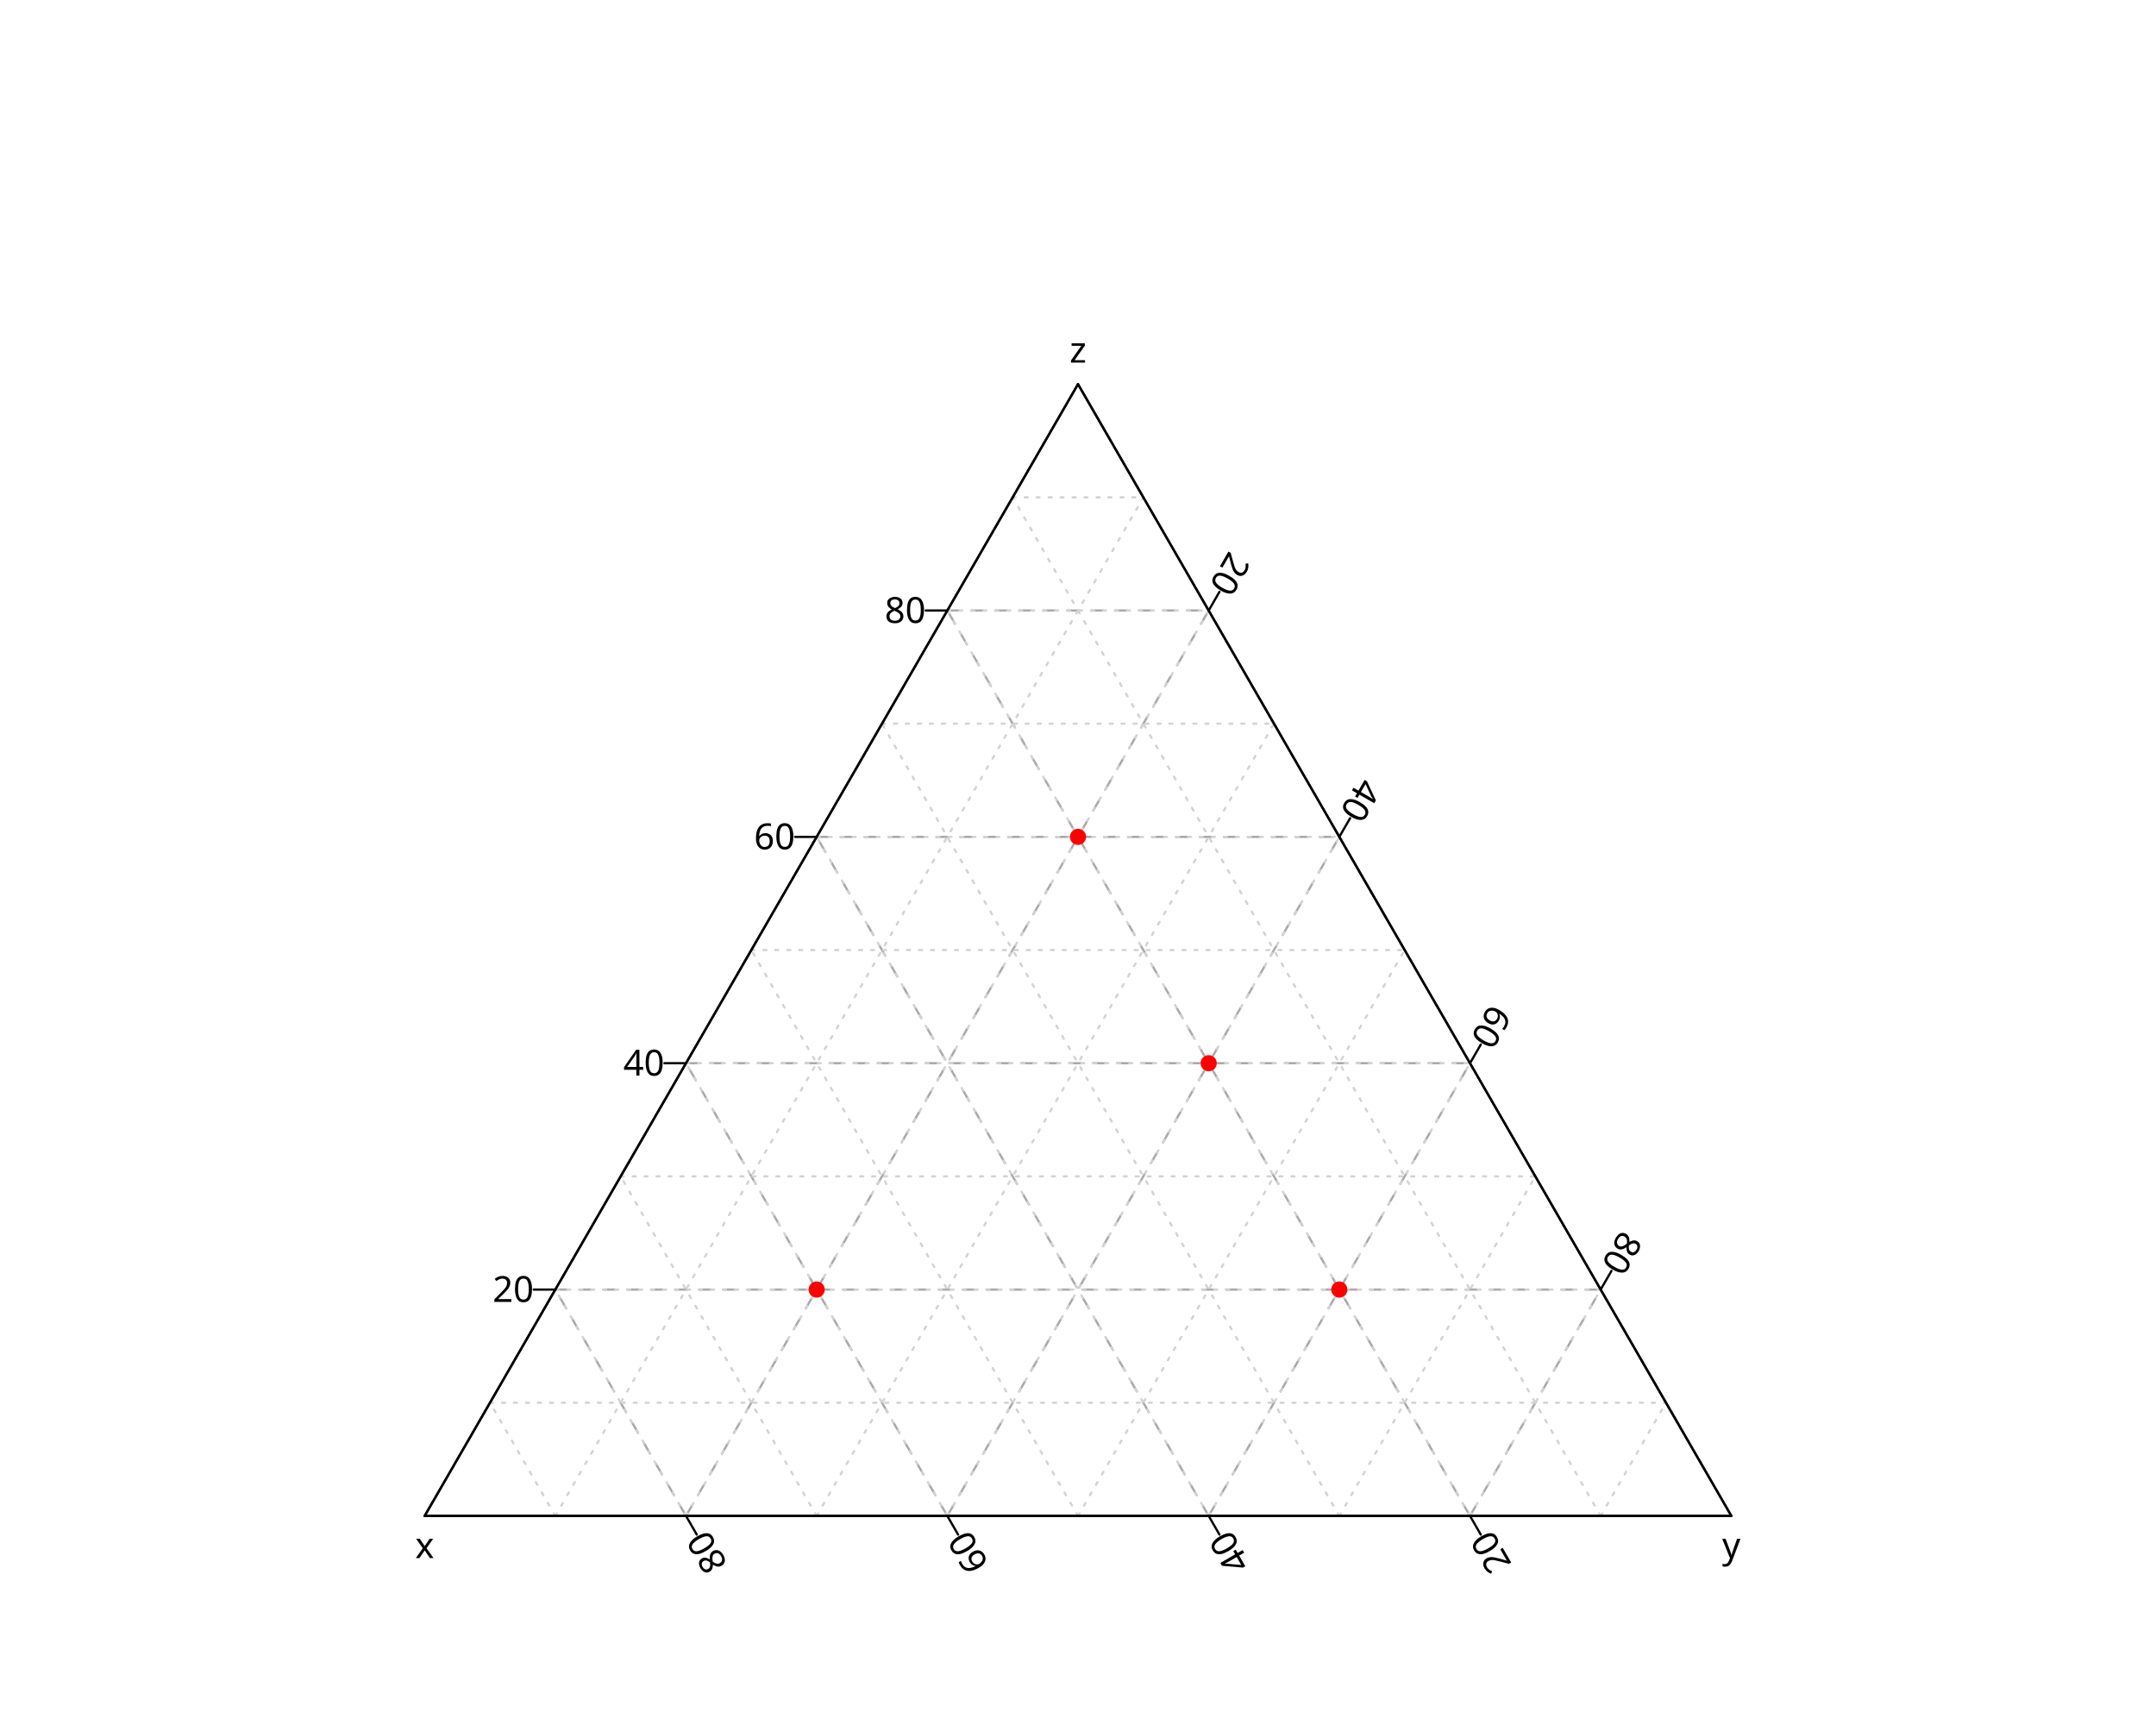
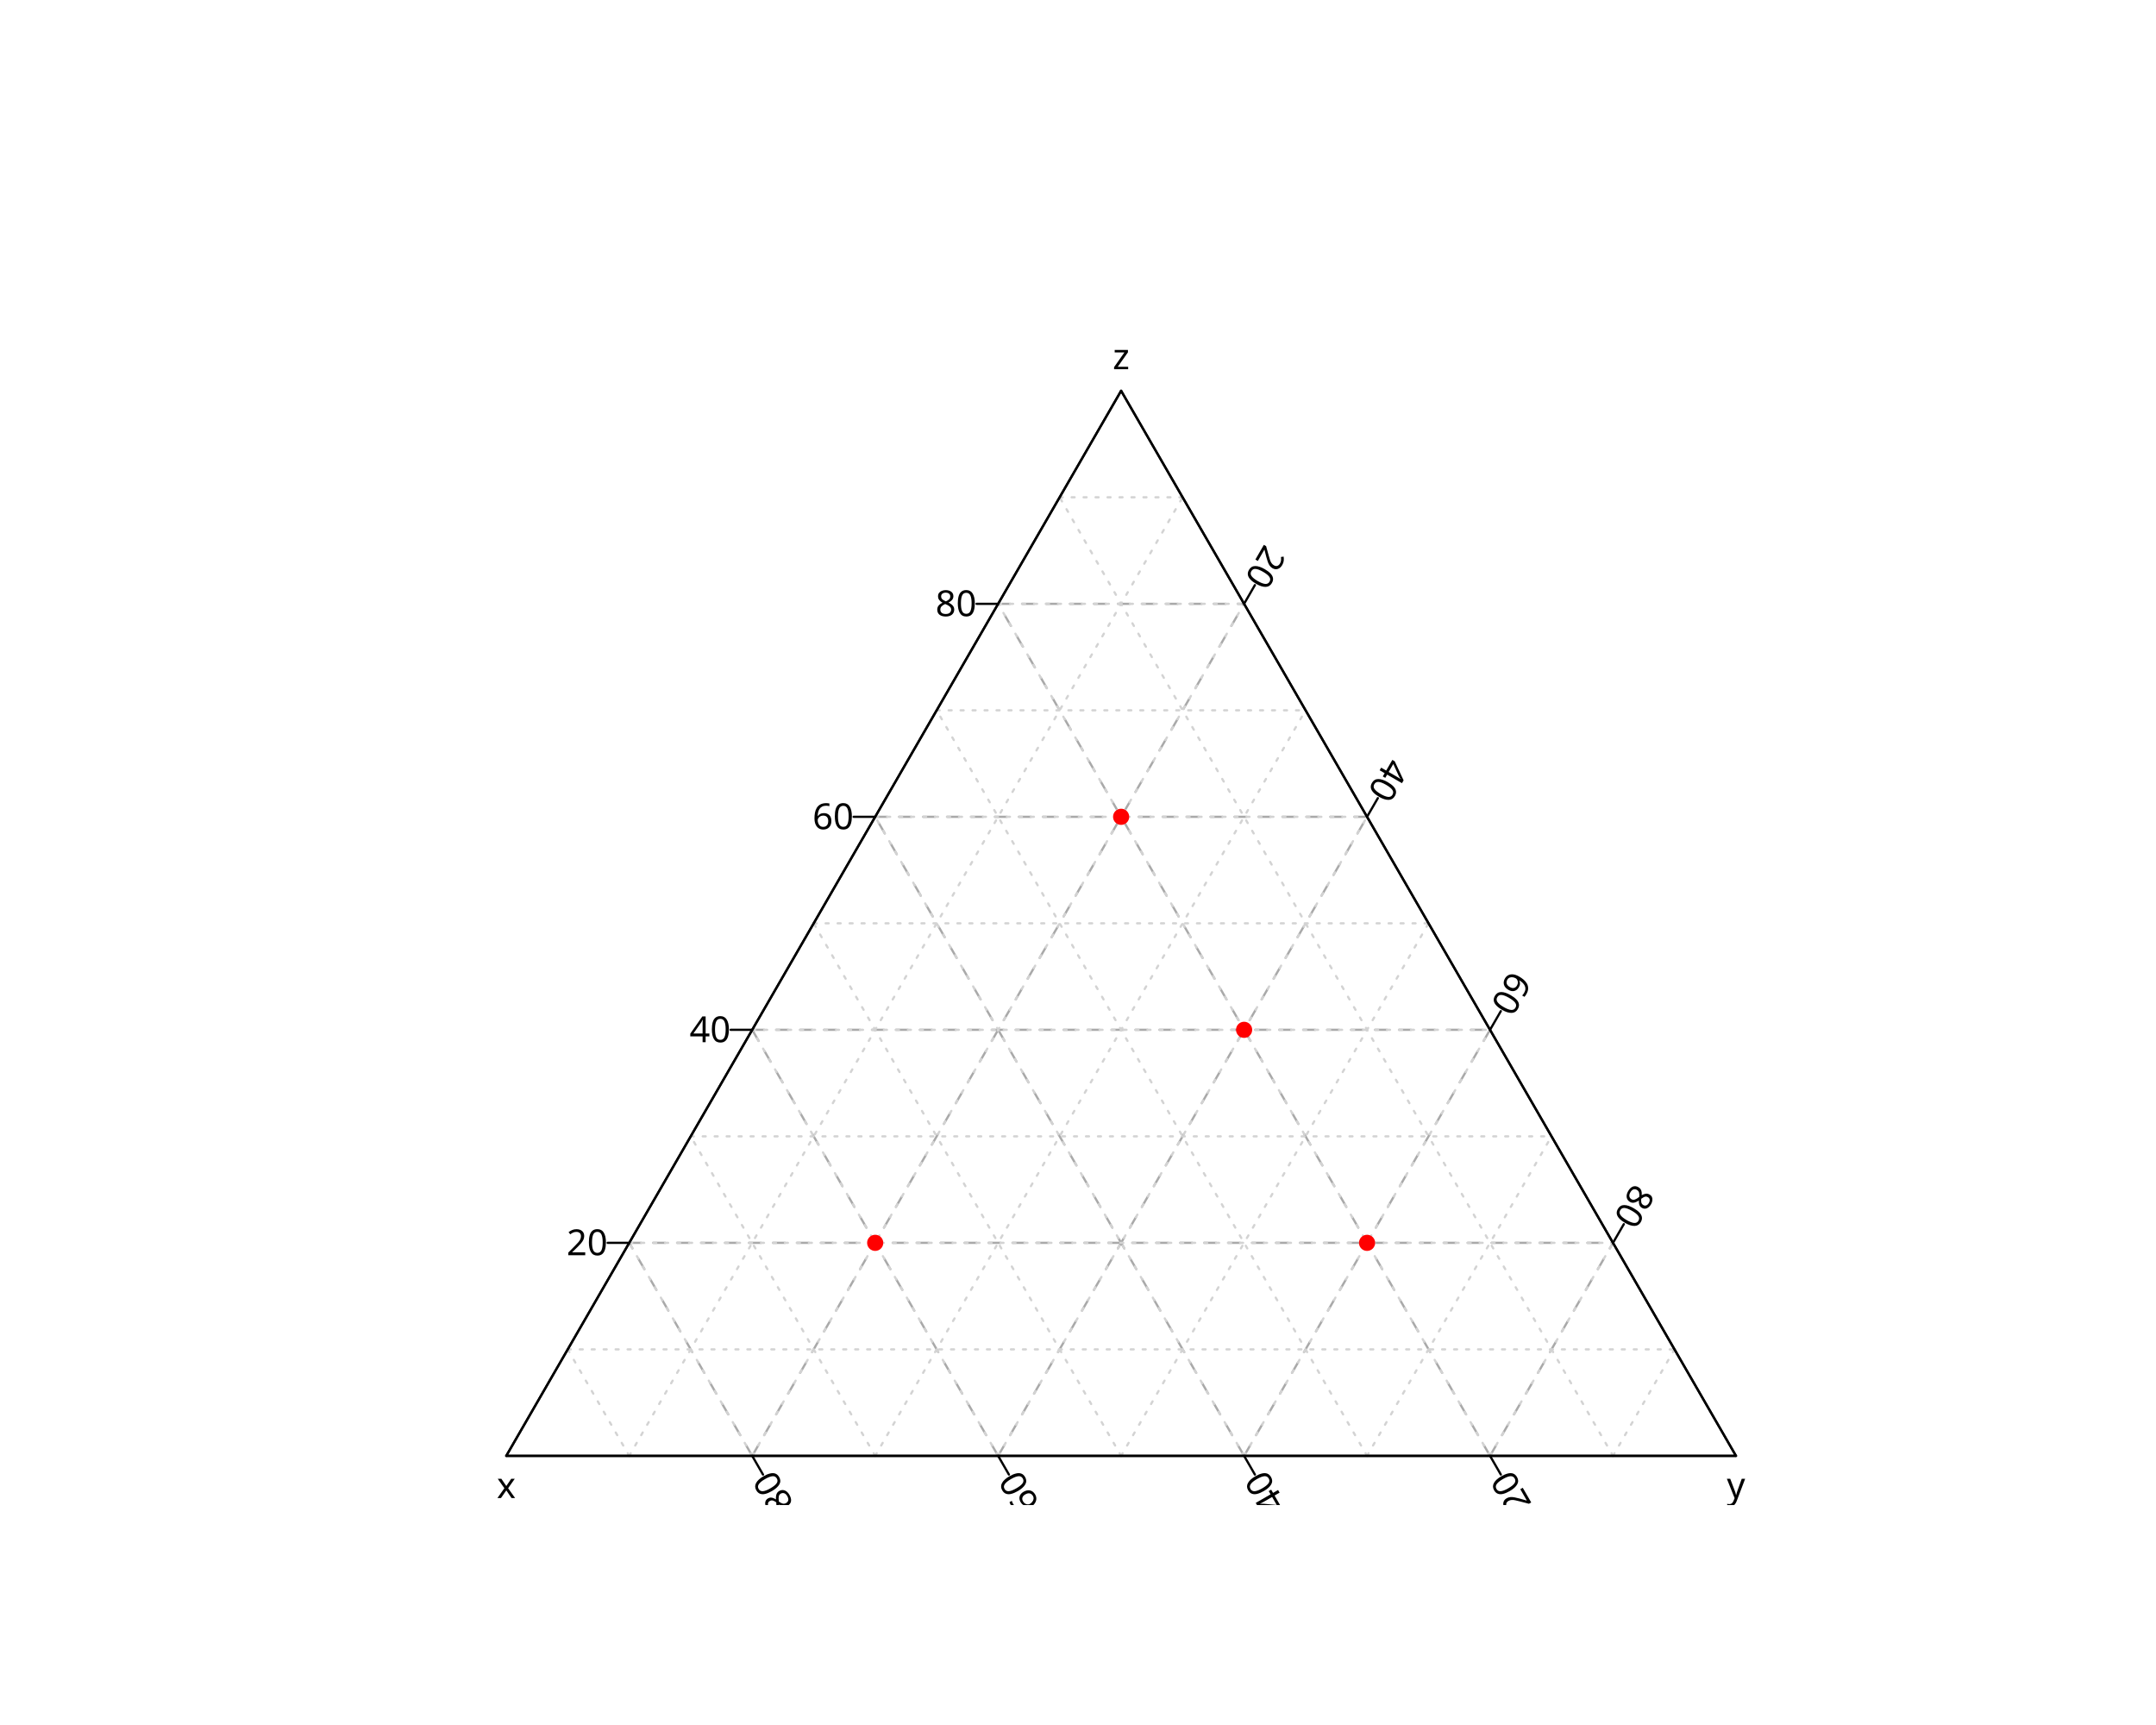
<svg xmlns="http://www.w3.org/2000/svg" class="svglite" data-engine-version="2.0" width="720.00pt" height="576.00pt" viewBox="0 0 720.00 576.00">
  <defs>
    <style type="text/css">
    .svglite line, .svglite polyline, .svglite polygon, .svglite path, .svglite rect, .svglite circle {
      fill: none;
      stroke: #000000;
      stroke-linecap: round;
      stroke-linejoin: round;
      stroke-miterlimit: 10.00;
    }
  </style>
  </defs>
  <rect width="100%" height="100%" style="stroke: none; fill: #FFFFFF;" />
  <defs>
    <clipPath id="cpMC4wMHw3MjAuMDB8MC4wMHw1NzYuMDA=">
      <rect x="0.00" y="0.00" width="720.00" height="576.00" />
    </clipPath>
  </defs>
  <g clip-path="url(#cpMC4wMHw3MjAuMDB8MC4wMHw1NzYuMDA=)">
</g>
  <defs>
-     <clipPath id="cpMTAwLjgwfDYxOS4yMHwyOC44MHw1NDcuMjA=">
-       <rect x="100.80" y="28.80" width="518.40" height="518.40" />
+     <clipPath id="cpMTUyLjY0fDU5Ni4xNnw1OS4wNHw1MDIuNTY=">
+       <rect x="152.64" y="59.04" width="443.52" height="443.52" />
    </clipPath>
  </defs>
-   <g clip-path="url(#cpMTAwLjgwfDYxOS4yMHwyOC44MHw1NDcuMjA=)">
-     <line x1="490.91" y1="506.18" x2="316.36" y2="203.86" style="stroke-width: 0.75; stroke: #A9A9A9; stroke-dasharray: 4.00,4.00;" />
-     <line x1="490.91" y1="506.18" x2="534.55" y2="430.60" style="stroke-width: 0.75; stroke: #A9A9A9; stroke-dasharray: 4.00,4.00;" />
-     <line x1="185.45" y1="430.60" x2="534.55" y2="430.60" style="stroke-width: 0.75; stroke: #A9A9A9; stroke-dasharray: 4.00,4.00;" />
-     <line x1="403.64" y1="506.18" x2="272.73" y2="279.44" style="stroke-width: 0.75; stroke: #A9A9A9; stroke-dasharray: 4.00,4.00;" />
-     <line x1="403.64" y1="506.18" x2="490.91" y2="355.02" style="stroke-width: 0.75; stroke: #A9A9A9; stroke-dasharray: 4.00,4.00;" />
-     <line x1="229.09" y1="355.02" x2="490.91" y2="355.02" style="stroke-width: 0.75; stroke: #A9A9A9; stroke-dasharray: 4.00,4.00;" />
-     <line x1="316.36" y1="506.18" x2="229.09" y2="355.02" style="stroke-width: 0.75; stroke: #A9A9A9; stroke-dasharray: 4.00,4.00;" />
-     <line x1="316.36" y1="506.18" x2="447.27" y2="279.44" style="stroke-width: 0.75; stroke: #A9A9A9; stroke-dasharray: 4.00,4.00;" />
-     <line x1="272.73" y1="279.44" x2="447.27" y2="279.44" style="stroke-width: 0.75; stroke: #A9A9A9; stroke-dasharray: 4.00,4.00;" />
-     <line x1="229.09" y1="506.18" x2="185.45" y2="430.60" style="stroke-width: 0.75; stroke: #A9A9A9; stroke-dasharray: 4.00,4.00;" />
-     <line x1="229.09" y1="506.18" x2="403.64" y2="203.86" style="stroke-width: 0.75; stroke: #A9A9A9; stroke-dasharray: 4.00,4.00;" />
-     <line x1="316.36" y1="203.86" x2="403.64" y2="203.86" style="stroke-width: 0.75; stroke: #A9A9A9; stroke-dasharray: 4.00,4.00;" />
-     <line x1="534.55" y1="506.18" x2="338.18" y2="166.07" style="stroke-width: 0.75; stroke: #D3D3D3; stroke-dasharray: 1.00,3.00;" />
-     <line x1="534.55" y1="506.18" x2="556.36" y2="468.39" style="stroke-width: 0.75; stroke: #D3D3D3; stroke-dasharray: 1.00,3.00;" />
-     <line x1="163.64" y1="468.39" x2="556.36" y2="468.39" style="stroke-width: 0.75; stroke: #D3D3D3; stroke-dasharray: 1.00,3.00;" />
-     <line x1="490.91" y1="506.18" x2="316.36" y2="203.86" style="stroke-width: 0.75; stroke: #D3D3D3; stroke-dasharray: 1.00,3.00;" />
-     <line x1="490.91" y1="506.18" x2="534.55" y2="430.60" style="stroke-width: 0.75; stroke: #D3D3D3; stroke-dasharray: 1.00,3.00;" />
-     <line x1="185.45" y1="430.60" x2="534.55" y2="430.60" style="stroke-width: 0.75; stroke: #D3D3D3; stroke-dasharray: 1.00,3.00;" />
-     <line x1="447.27" y1="506.18" x2="294.55" y2="241.65" style="stroke-width: 0.75; stroke: #D3D3D3; stroke-dasharray: 1.00,3.00;" />
-     <line x1="447.27" y1="506.18" x2="512.73" y2="392.81" style="stroke-width: 0.75; stroke: #D3D3D3; stroke-dasharray: 1.00,3.00;" />
-     <line x1="207.27" y1="392.81" x2="512.73" y2="392.81" style="stroke-width: 0.75; stroke: #D3D3D3; stroke-dasharray: 1.00,3.00;" />
-     <line x1="403.64" y1="506.18" x2="272.73" y2="279.44" style="stroke-width: 0.75; stroke: #D3D3D3; stroke-dasharray: 1.00,3.00;" />
-     <line x1="403.64" y1="506.18" x2="490.91" y2="355.02" style="stroke-width: 0.75; stroke: #D3D3D3; stroke-dasharray: 1.00,3.00;" />
-     <line x1="229.09" y1="355.02" x2="490.91" y2="355.02" style="stroke-width: 0.75; stroke: #D3D3D3; stroke-dasharray: 1.00,3.00;" />
-     <line x1="360.00" y1="506.18" x2="250.91" y2="317.23" style="stroke-width: 0.75; stroke: #D3D3D3; stroke-dasharray: 1.00,3.00;" />
-     <line x1="360.00" y1="506.18" x2="469.09" y2="317.23" style="stroke-width: 0.75; stroke: #D3D3D3; stroke-dasharray: 1.00,3.00;" />
-     <line x1="250.91" y1="317.23" x2="469.09" y2="317.23" style="stroke-width: 0.75; stroke: #D3D3D3; stroke-dasharray: 1.00,3.00;" />
-     <line x1="316.36" y1="506.18" x2="229.09" y2="355.02" style="stroke-width: 0.75; stroke: #D3D3D3; stroke-dasharray: 1.00,3.00;" />
-     <line x1="316.36" y1="506.18" x2="447.27" y2="279.44" style="stroke-width: 0.75; stroke: #D3D3D3; stroke-dasharray: 1.00,3.00;" />
-     <line x1="272.73" y1="279.44" x2="447.27" y2="279.44" style="stroke-width: 0.75; stroke: #D3D3D3; stroke-dasharray: 1.00,3.00;" />
-     <line x1="272.73" y1="506.18" x2="207.27" y2="392.81" style="stroke-width: 0.75; stroke: #D3D3D3; stroke-dasharray: 1.00,3.00;" />
-     <line x1="272.73" y1="506.18" x2="425.45" y2="241.65" style="stroke-width: 0.75; stroke: #D3D3D3; stroke-dasharray: 1.00,3.00;" />
-     <line x1="294.55" y1="241.65" x2="425.45" y2="241.65" style="stroke-width: 0.75; stroke: #D3D3D3; stroke-dasharray: 1.00,3.00;" />
-     <line x1="229.09" y1="506.18" x2="185.45" y2="430.60" style="stroke-width: 0.75; stroke: #D3D3D3; stroke-dasharray: 1.00,3.00;" />
-     <line x1="229.09" y1="506.18" x2="403.64" y2="203.86" style="stroke-width: 0.75; stroke: #D3D3D3; stroke-dasharray: 1.00,3.00;" />
-     <line x1="316.36" y1="203.86" x2="403.64" y2="203.86" style="stroke-width: 0.75; stroke: #D3D3D3; stroke-dasharray: 1.00,3.00;" />
-     <line x1="185.45" y1="506.18" x2="163.64" y2="468.39" style="stroke-width: 0.75; stroke: #D3D3D3; stroke-dasharray: 1.00,3.00;" />
-     <line x1="185.45" y1="506.18" x2="381.82" y2="166.07" style="stroke-width: 0.75; stroke: #D3D3D3; stroke-dasharray: 1.00,3.00;" />
-     <line x1="338.18" y1="166.07" x2="381.82" y2="166.07" style="stroke-width: 0.75; stroke: #D3D3D3; stroke-dasharray: 1.00,3.00;" />
-     <text transform="translate(236.27,510.35) rotate(-120)" text-anchor="end" style="font-size: 12.00px; font-family: sans;" textLength="13.35px" lengthAdjust="spacingAndGlyphs">80</text>
-     <text transform="translate(323.54,510.35) rotate(-120)" text-anchor="end" style="font-size: 12.00px; font-family: sans;" textLength="13.35px" lengthAdjust="spacingAndGlyphs">60</text>
-     <text transform="translate(410.81,510.35) rotate(-120)" text-anchor="end" style="font-size: 12.00px; font-family: sans;" textLength="13.35px" lengthAdjust="spacingAndGlyphs">40</text>
-     <text transform="translate(498.09,510.35) rotate(-120)" text-anchor="end" style="font-size: 12.00px; font-family: sans;" textLength="13.35px" lengthAdjust="spacingAndGlyphs">20</text>
-     <line x1="141.82" y1="506.18" x2="578.18" y2="506.18" style="stroke-width: 0.75;" />
-     <line x1="229.09" y1="506.18" x2="232.69" y2="512.42" style="stroke-width: 0.75;" />
-     <line x1="316.36" y1="506.18" x2="319.96" y2="512.42" style="stroke-width: 0.75;" />
-     <line x1="403.64" y1="506.18" x2="407.24" y2="512.42" style="stroke-width: 0.75;" />
-     <line x1="490.91" y1="506.18" x2="494.51" y2="512.42" style="stroke-width: 0.75;" />
-     <text transform="translate(534.57,422.30) rotate(-240)" text-anchor="end" style="font-size: 12.00px; font-family: sans;" textLength="13.35px" lengthAdjust="spacingAndGlyphs">80</text>
-     <text transform="translate(490.93,346.72) rotate(-240)" text-anchor="end" style="font-size: 12.00px; font-family: sans;" textLength="13.35px" lengthAdjust="spacingAndGlyphs">60</text>
-     <text transform="translate(447.30,271.14) rotate(-240)" text-anchor="end" style="font-size: 12.00px; font-family: sans;" textLength="13.35px" lengthAdjust="spacingAndGlyphs">40</text>
-     <text transform="translate(403.66,195.56) rotate(-240)" text-anchor="end" style="font-size: 12.00px; font-family: sans;" textLength="13.35px" lengthAdjust="spacingAndGlyphs">20</text>
-     <line x1="578.18" y1="506.18" x2="360.00" y2="128.28" style="stroke-width: 0.75;" />
-     <line x1="534.55" y1="430.60" x2="538.15" y2="424.37" style="stroke-width: 0.75;" />
-     <line x1="490.91" y1="355.02" x2="494.51" y2="348.79" style="stroke-width: 0.75;" />
-     <line x1="447.27" y1="279.44" x2="450.87" y2="273.21" style="stroke-width: 0.75;" />
-     <line x1="403.64" y1="203.86" x2="407.24" y2="197.62" style="stroke-width: 0.75;" />
-     <text x="309.16" y="207.99" text-anchor="end" style="font-size: 12.00px; font-family: sans;" textLength="13.35px" lengthAdjust="spacingAndGlyphs">80</text>
-     <text x="265.53" y="283.57" text-anchor="end" style="font-size: 12.00px; font-family: sans;" textLength="13.35px" lengthAdjust="spacingAndGlyphs">60</text>
-     <text x="221.89" y="359.15" text-anchor="end" style="font-size: 12.00px; font-family: sans;" textLength="13.35px" lengthAdjust="spacingAndGlyphs">40</text>
-     <text x="178.25" y="434.73" text-anchor="end" style="font-size: 12.00px; font-family: sans;" textLength="13.35px" lengthAdjust="spacingAndGlyphs">20</text>
-     <line x1="360.00" y1="128.28" x2="141.82" y2="506.18" style="stroke-width: 0.75;" />
-     <line x1="316.36" y1="203.86" x2="309.16" y2="203.86" style="stroke-width: 0.75;" />
-     <line x1="272.73" y1="279.44" x2="265.53" y2="279.44" style="stroke-width: 0.75;" />
-     <line x1="229.09" y1="355.02" x2="221.89" y2="355.02" style="stroke-width: 0.75;" />
-     <line x1="185.45" y1="430.60" x2="178.25" y2="430.60" style="stroke-width: 0.75;" />
-     <polygon points="141.82,506.18 360.00,128.28 578.18,506.18 " style="stroke-width: 0.75; fill: none;" />
-     <text x="141.82" y="520.26" text-anchor="middle" style="font-size: 12.00px; font-family: sans;" textLength="6.00px" lengthAdjust="spacingAndGlyphs">x</text>
-     <text x="578.18" y="520.26" text-anchor="middle" style="font-size: 12.00px; font-family: sans;" textLength="6.00px" lengthAdjust="spacingAndGlyphs">y</text>
-     <text x="360.00" y="121.08" text-anchor="middle" style="font-size: 12.00px; font-family: sans;" textLength="6.00px" lengthAdjust="spacingAndGlyphs">z</text>
-     <circle cx="360.00" cy="279.44" r="2.70" style="stroke-width: 0.75; stroke: none; fill: #FF0000;" />
-     <circle cx="272.73" cy="430.60" r="2.70" style="stroke-width: 0.75; stroke: none; fill: #FF0000;" />
-     <circle cx="447.27" cy="430.60" r="2.70" style="stroke-width: 0.75; stroke: none; fill: #FF0000;" />
-     <circle cx="403.64" cy="355.02" r="2.70" style="stroke-width: 0.75; stroke: none; fill: #FF0000;" />
+   <g clip-path="url(#cpMTUyLjY0fDU5Ni4xNnw1OS4wNHw1MDIuNTY=)">
+     <line x1="497.60" y1="486.13" x2="333.33" y2="201.62" style="stroke-width: 0.75; stroke: #A9A9A9; stroke-dasharray: 4.00,4.00;" />
+     <line x1="497.60" y1="486.13" x2="538.67" y2="415.00" style="stroke-width: 0.75; stroke: #A9A9A9; stroke-dasharray: 4.00,4.00;" />
+     <line x1="210.13" y1="415.00" x2="538.67" y2="415.00" style="stroke-width: 0.75; stroke: #A9A9A9; stroke-dasharray: 4.00,4.00;" />
+     <line x1="415.47" y1="486.13" x2="292.27" y2="272.74" style="stroke-width: 0.75; stroke: #A9A9A9; stroke-dasharray: 4.00,4.00;" />
+     <line x1="415.47" y1="486.13" x2="497.60" y2="343.87" style="stroke-width: 0.75; stroke: #A9A9A9; stroke-dasharray: 4.00,4.00;" />
+     <line x1="251.20" y1="343.87" x2="497.60" y2="343.87" style="stroke-width: 0.75; stroke: #A9A9A9; stroke-dasharray: 4.00,4.00;" />
+     <line x1="333.33" y1="486.13" x2="251.20" y2="343.87" style="stroke-width: 0.75; stroke: #A9A9A9; stroke-dasharray: 4.00,4.00;" />
+     <line x1="333.33" y1="486.13" x2="456.53" y2="272.74" style="stroke-width: 0.75; stroke: #A9A9A9; stroke-dasharray: 4.00,4.00;" />
+     <line x1="292.27" y1="272.74" x2="456.53" y2="272.74" style="stroke-width: 0.75; stroke: #A9A9A9; stroke-dasharray: 4.00,4.00;" />
+     <line x1="251.20" y1="486.13" x2="210.13" y2="415.00" style="stroke-width: 0.75; stroke: #A9A9A9; stroke-dasharray: 4.00,4.00;" />
+     <line x1="251.20" y1="486.13" x2="415.47" y2="201.62" style="stroke-width: 0.75; stroke: #A9A9A9; stroke-dasharray: 4.00,4.00;" />
+     <line x1="333.33" y1="201.62" x2="415.47" y2="201.62" style="stroke-width: 0.75; stroke: #A9A9A9; stroke-dasharray: 4.00,4.00;" />
+     <line x1="538.67" y1="486.13" x2="353.87" y2="166.05" style="stroke-width: 0.75; stroke: #D3D3D3; stroke-dasharray: 1.00,3.00;" />
+     <line x1="538.67" y1="486.13" x2="559.20" y2="450.57" style="stroke-width: 0.75; stroke: #D3D3D3; stroke-dasharray: 1.00,3.00;" />
+     <line x1="189.60" y1="450.57" x2="559.20" y2="450.57" style="stroke-width: 0.75; stroke: #D3D3D3; stroke-dasharray: 1.00,3.00;" />
+     <line x1="497.60" y1="486.13" x2="333.33" y2="201.62" style="stroke-width: 0.75; stroke: #D3D3D3; stroke-dasharray: 1.00,3.00;" />
+     <line x1="497.60" y1="486.13" x2="538.67" y2="415.00" style="stroke-width: 0.75; stroke: #D3D3D3; stroke-dasharray: 1.00,3.00;" />
+     <line x1="210.13" y1="415.00" x2="538.67" y2="415.00" style="stroke-width: 0.75; stroke: #D3D3D3; stroke-dasharray: 1.00,3.00;" />
+     <line x1="456.53" y1="486.13" x2="312.80" y2="237.18" style="stroke-width: 0.75; stroke: #D3D3D3; stroke-dasharray: 1.00,3.00;" />
+     <line x1="456.53" y1="486.13" x2="518.13" y2="379.44" style="stroke-width: 0.75; stroke: #D3D3D3; stroke-dasharray: 1.00,3.00;" />
+     <line x1="230.67" y1="379.44" x2="518.13" y2="379.44" style="stroke-width: 0.75; stroke: #D3D3D3; stroke-dasharray: 1.00,3.00;" />
+     <line x1="415.47" y1="486.13" x2="292.27" y2="272.74" style="stroke-width: 0.75; stroke: #D3D3D3; stroke-dasharray: 1.00,3.00;" />
+     <line x1="415.47" y1="486.13" x2="497.60" y2="343.87" style="stroke-width: 0.75; stroke: #D3D3D3; stroke-dasharray: 1.00,3.00;" />
+     <line x1="251.20" y1="343.87" x2="497.60" y2="343.87" style="stroke-width: 0.75; stroke: #D3D3D3; stroke-dasharray: 1.00,3.00;" />
+     <line x1="374.40" y1="486.13" x2="271.73" y2="308.31" style="stroke-width: 0.75; stroke: #D3D3D3; stroke-dasharray: 1.00,3.00;" />
+     <line x1="374.40" y1="486.13" x2="477.07" y2="308.31" style="stroke-width: 0.75; stroke: #D3D3D3; stroke-dasharray: 1.00,3.00;" />
+     <line x1="271.73" y1="308.31" x2="477.07" y2="308.31" style="stroke-width: 0.75; stroke: #D3D3D3; stroke-dasharray: 1.00,3.00;" />
+     <line x1="333.33" y1="486.13" x2="251.20" y2="343.87" style="stroke-width: 0.75; stroke: #D3D3D3; stroke-dasharray: 1.00,3.00;" />
+     <line x1="333.33" y1="486.13" x2="456.53" y2="272.74" style="stroke-width: 0.75; stroke: #D3D3D3; stroke-dasharray: 1.00,3.00;" />
+     <line x1="292.27" y1="272.74" x2="456.53" y2="272.74" style="stroke-width: 0.75; stroke: #D3D3D3; stroke-dasharray: 1.00,3.00;" />
+     <line x1="292.27" y1="486.13" x2="230.67" y2="379.44" style="stroke-width: 0.75; stroke: #D3D3D3; stroke-dasharray: 1.00,3.00;" />
+     <line x1="292.27" y1="486.13" x2="436.00" y2="237.18" style="stroke-width: 0.75; stroke: #D3D3D3; stroke-dasharray: 1.00,3.00;" />
+     <line x1="312.80" y1="237.18" x2="436.00" y2="237.18" style="stroke-width: 0.75; stroke: #D3D3D3; stroke-dasharray: 1.00,3.00;" />
+     <line x1="251.20" y1="486.13" x2="210.13" y2="415.00" style="stroke-width: 0.75; stroke: #D3D3D3; stroke-dasharray: 1.00,3.00;" />
+     <line x1="251.20" y1="486.13" x2="415.47" y2="201.62" style="stroke-width: 0.75; stroke: #D3D3D3; stroke-dasharray: 1.00,3.00;" />
+     <line x1="333.33" y1="201.62" x2="415.47" y2="201.62" style="stroke-width: 0.75; stroke: #D3D3D3; stroke-dasharray: 1.00,3.00;" />
+     <line x1="210.13" y1="486.13" x2="189.60" y2="450.57" style="stroke-width: 0.75; stroke: #D3D3D3; stroke-dasharray: 1.00,3.00;" />
+     <line x1="210.13" y1="486.13" x2="394.93" y2="166.05" style="stroke-width: 0.75; stroke: #D3D3D3; stroke-dasharray: 1.00,3.00;" />
+     <line x1="353.87" y1="166.05" x2="394.93" y2="166.05" style="stroke-width: 0.75; stroke: #D3D3D3; stroke-dasharray: 1.00,3.00;" />
+     <text transform="translate(258.38,490.30) rotate(-120)" text-anchor="end" style="font-size: 12.00px; font-family: sans;" textLength="13.35px" lengthAdjust="spacingAndGlyphs">80</text>
+     <text transform="translate(340.51,490.30) rotate(-120)" text-anchor="end" style="font-size: 12.00px; font-family: sans;" textLength="13.35px" lengthAdjust="spacingAndGlyphs">60</text>
+     <text transform="translate(422.64,490.30) rotate(-120)" text-anchor="end" style="font-size: 12.00px; font-family: sans;" textLength="13.35px" lengthAdjust="spacingAndGlyphs">40</text>
+     <text transform="translate(504.78,490.30) rotate(-120)" text-anchor="end" style="font-size: 12.00px; font-family: sans;" textLength="13.35px" lengthAdjust="spacingAndGlyphs">20</text>
+     <line x1="169.07" y1="486.13" x2="579.73" y2="486.13" style="stroke-width: 0.75;" />
+     <line x1="251.20" y1="486.13" x2="254.80" y2="492.37" style="stroke-width: 0.75;" />
+     <line x1="333.33" y1="486.13" x2="336.93" y2="492.37" style="stroke-width: 0.75;" />
+     <line x1="415.47" y1="486.13" x2="419.07" y2="492.37" style="stroke-width: 0.75;" />
+     <line x1="497.60" y1="486.13" x2="501.20" y2="492.37" style="stroke-width: 0.75;" />
+     <text transform="translate(538.69,406.70) rotate(-240)" text-anchor="end" style="font-size: 12.00px; font-family: sans;" textLength="13.35px" lengthAdjust="spacingAndGlyphs">80</text>
+     <text transform="translate(497.62,335.57) rotate(-240)" text-anchor="end" style="font-size: 12.00px; font-family: sans;" textLength="13.35px" lengthAdjust="spacingAndGlyphs">60</text>
+     <text transform="translate(456.56,264.44) rotate(-240)" text-anchor="end" style="font-size: 12.00px; font-family: sans;" textLength="13.35px" lengthAdjust="spacingAndGlyphs">40</text>
+     <text transform="translate(415.49,193.32) rotate(-240)" text-anchor="end" style="font-size: 12.00px; font-family: sans;" textLength="13.35px" lengthAdjust="spacingAndGlyphs">20</text>
+     <line x1="579.73" y1="486.13" x2="374.40" y2="130.49" style="stroke-width: 0.75;" />
+     <line x1="538.67" y1="415.00" x2="542.27" y2="408.77" style="stroke-width: 0.75;" />
+     <line x1="497.60" y1="343.87" x2="501.20" y2="337.64" style="stroke-width: 0.75;" />
+     <line x1="456.53" y1="272.74" x2="460.13" y2="266.51" style="stroke-width: 0.75;" />
+     <line x1="415.47" y1="201.62" x2="419.07" y2="195.38" style="stroke-width: 0.75;" />
+     <text x="326.13" y="205.74" text-anchor="end" style="font-size: 12.00px; font-family: sans;" textLength="13.35px" lengthAdjust="spacingAndGlyphs">80</text>
+     <text x="285.07" y="276.87" text-anchor="end" style="font-size: 12.00px; font-family: sans;" textLength="13.35px" lengthAdjust="spacingAndGlyphs">60</text>
+     <text x="244.00" y="348.00" text-anchor="end" style="font-size: 12.00px; font-family: sans;" textLength="13.35px" lengthAdjust="spacingAndGlyphs">40</text>
+     <text x="202.93" y="419.13" text-anchor="end" style="font-size: 12.00px; font-family: sans;" textLength="13.35px" lengthAdjust="spacingAndGlyphs">20</text>
+     <line x1="374.40" y1="130.49" x2="169.07" y2="486.13" style="stroke-width: 0.75;" />
+     <line x1="333.33" y1="201.62" x2="326.13" y2="201.62" style="stroke-width: 0.75;" />
+     <line x1="292.27" y1="272.74" x2="285.07" y2="272.74" style="stroke-width: 0.75;" />
+     <line x1="251.20" y1="343.87" x2="244.00" y2="343.87" style="stroke-width: 0.75;" />
+     <line x1="210.13" y1="415.00" x2="202.93" y2="415.00" style="stroke-width: 0.75;" />
+     <polygon points="169.07,486.13 374.40,130.49 579.73,486.13 " style="stroke-width: 0.75; fill: none;" />
+     <text x="169.07" y="500.22" text-anchor="middle" style="font-size: 12.00px; font-family: sans;" textLength="6.00px" lengthAdjust="spacingAndGlyphs">x</text>
+     <text x="579.73" y="500.22" text-anchor="middle" style="font-size: 12.00px; font-family: sans;" textLength="6.00px" lengthAdjust="spacingAndGlyphs">y</text>
+     <text x="374.40" y="123.29" text-anchor="middle" style="font-size: 12.00px; font-family: sans;" textLength="6.00px" lengthAdjust="spacingAndGlyphs">z</text>
+     <circle cx="374.40" cy="272.74" r="2.70" style="stroke-width: 0.75; stroke: none; fill: #FF0000;" />
+     <circle cx="292.27" cy="415.00" r="2.70" style="stroke-width: 0.75; stroke: none; fill: #FF0000;" />
+     <circle cx="456.53" cy="415.00" r="2.70" style="stroke-width: 0.75; stroke: none; fill: #FF0000;" />
+     <circle cx="415.47" cy="343.87" r="2.70" style="stroke-width: 0.75; stroke: none; fill: #FF0000;" />
  </g>
</svg>
